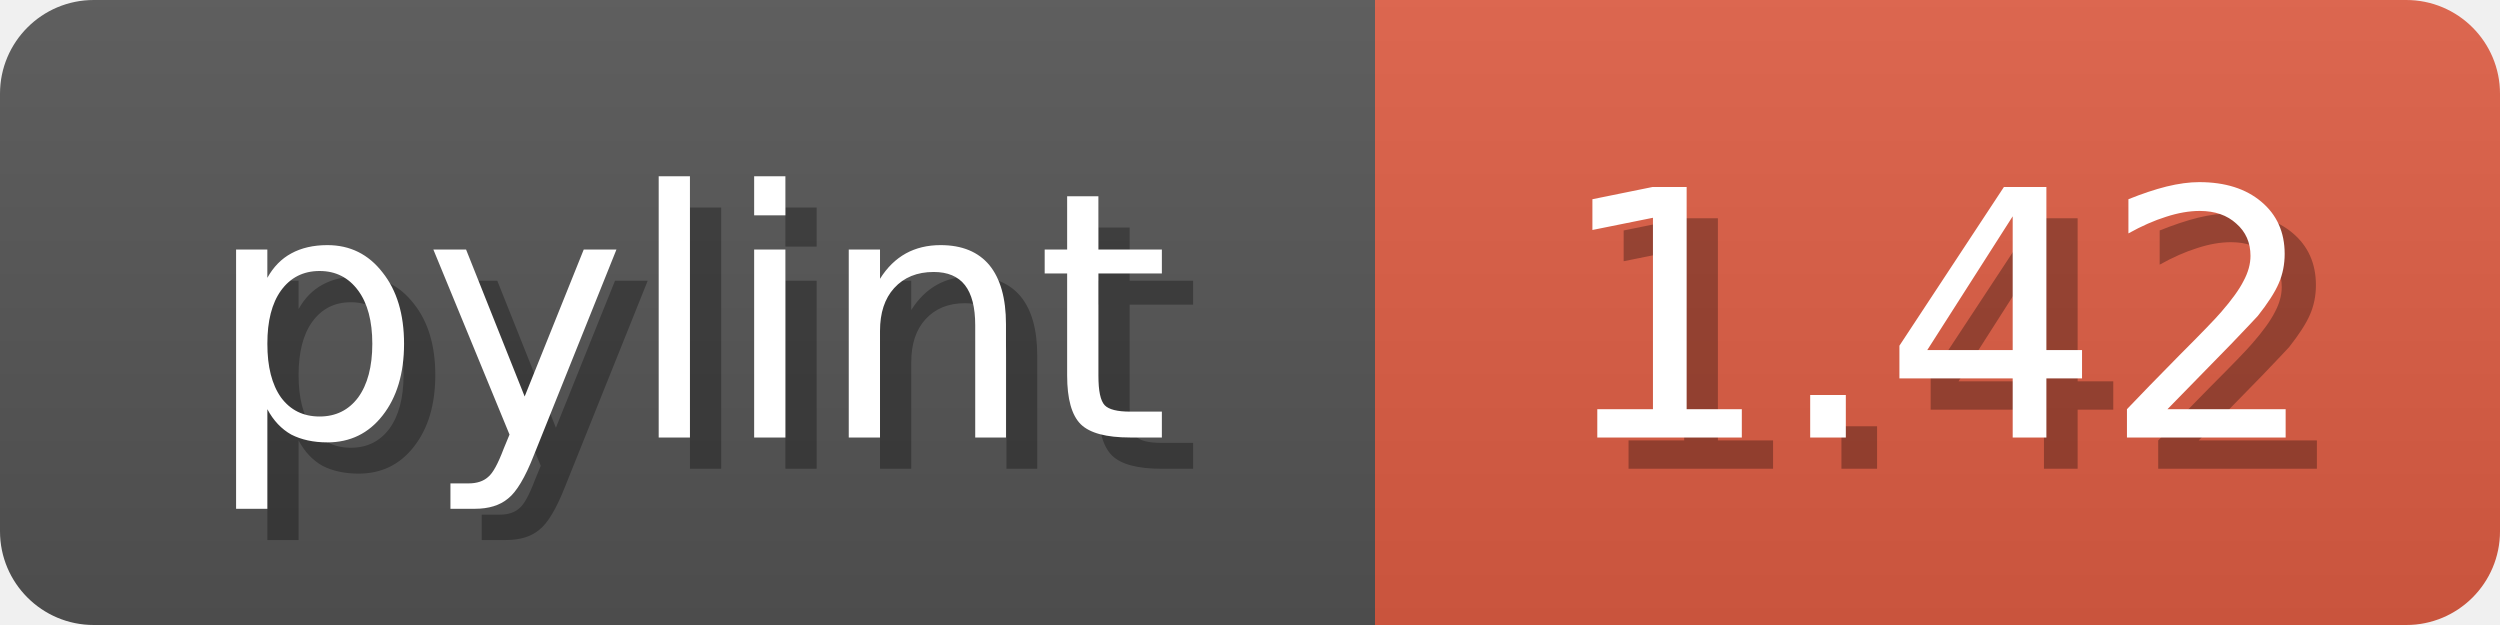
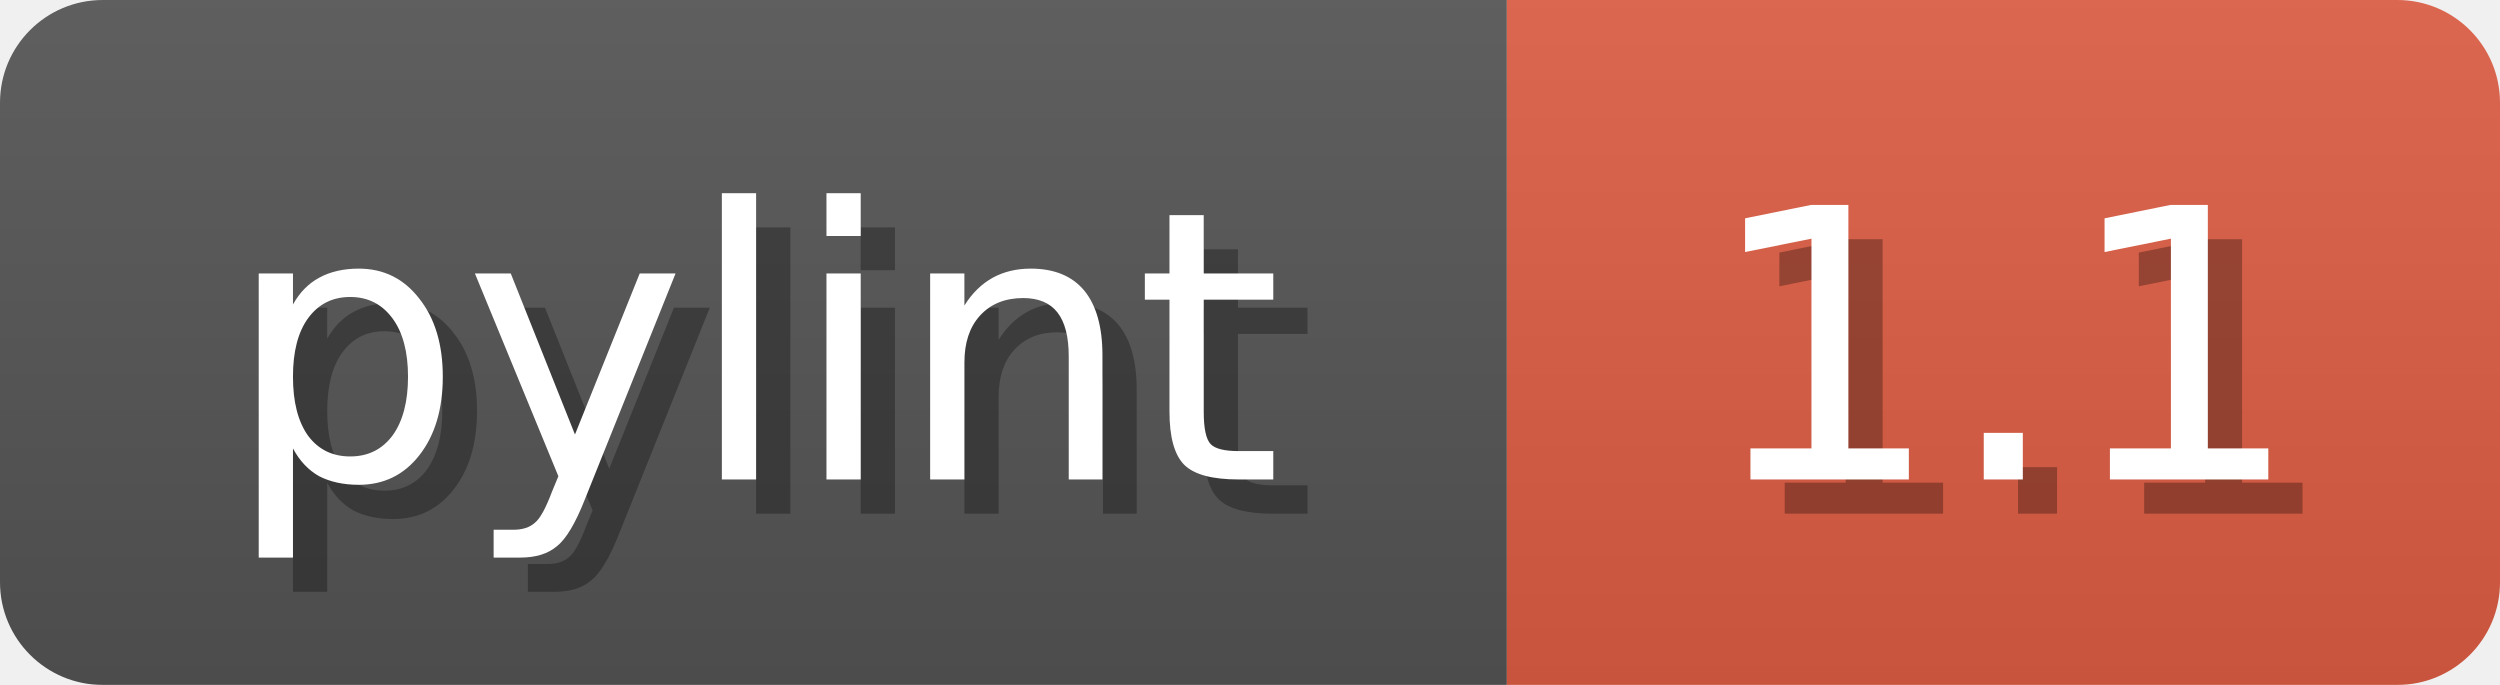
- <svg xmlns="http://www.w3.org/2000/svg" width="80" height="20">
+ <svg xmlns="http://www.w3.org/2000/svg" width="73" height="20">
  <linearGradient id="b" x2="0" y2="100%">
    <stop offset="0" stop-color="#bbb" stop-opacity=".1" />
    <stop offset="1" stop-opacity=".1" />
  </linearGradient>
  <mask id="anybadge_1">
-     <rect width="80" height="20" rx="3" fill="#fff" />
+     <rect width="73" height="20" rx="3" fill="#fff" />
  </mask>
  <g mask="url(#anybadge_1)">
    <path fill="#555" d="M0 0h44v20H0z" />
-     <path fill="#e05d44" d="M44 0h36v20H44z" />
-     <path fill="url(#b)" d="M0 0h80v20H0z" />
+     <path fill="#e05d44" d="M44 0h29v20H44z" />
+     <path fill="url(#b)" d="M0 0h73v20H0z" />
  </g>
  <g fill="#fff" text-anchor="middle" font-family="DejaVu Sans,Verdana,Geneva,sans-serif" font-size="11">
    <text x="23.0" y="15" fill="#010101" fill-opacity=".3">pylint</text>
    <text x="22.0" y="14">pylint</text>
  </g>
  <g fill="#fff" text-anchor="middle" font-family="DejaVu Sans,Verdana,Geneva,sans-serif" font-size="11">
-     <text x="63.0" y="15" fill="#010101" fill-opacity=".3">1.42</text>
-     <text x="62.0" y="14">1.42</text>
+     <text x="59.5" y="15" fill="#010101" fill-opacity=".3">1.1</text>
+     <text x="58.5" y="14">1.1</text>
  </g>
</svg>
